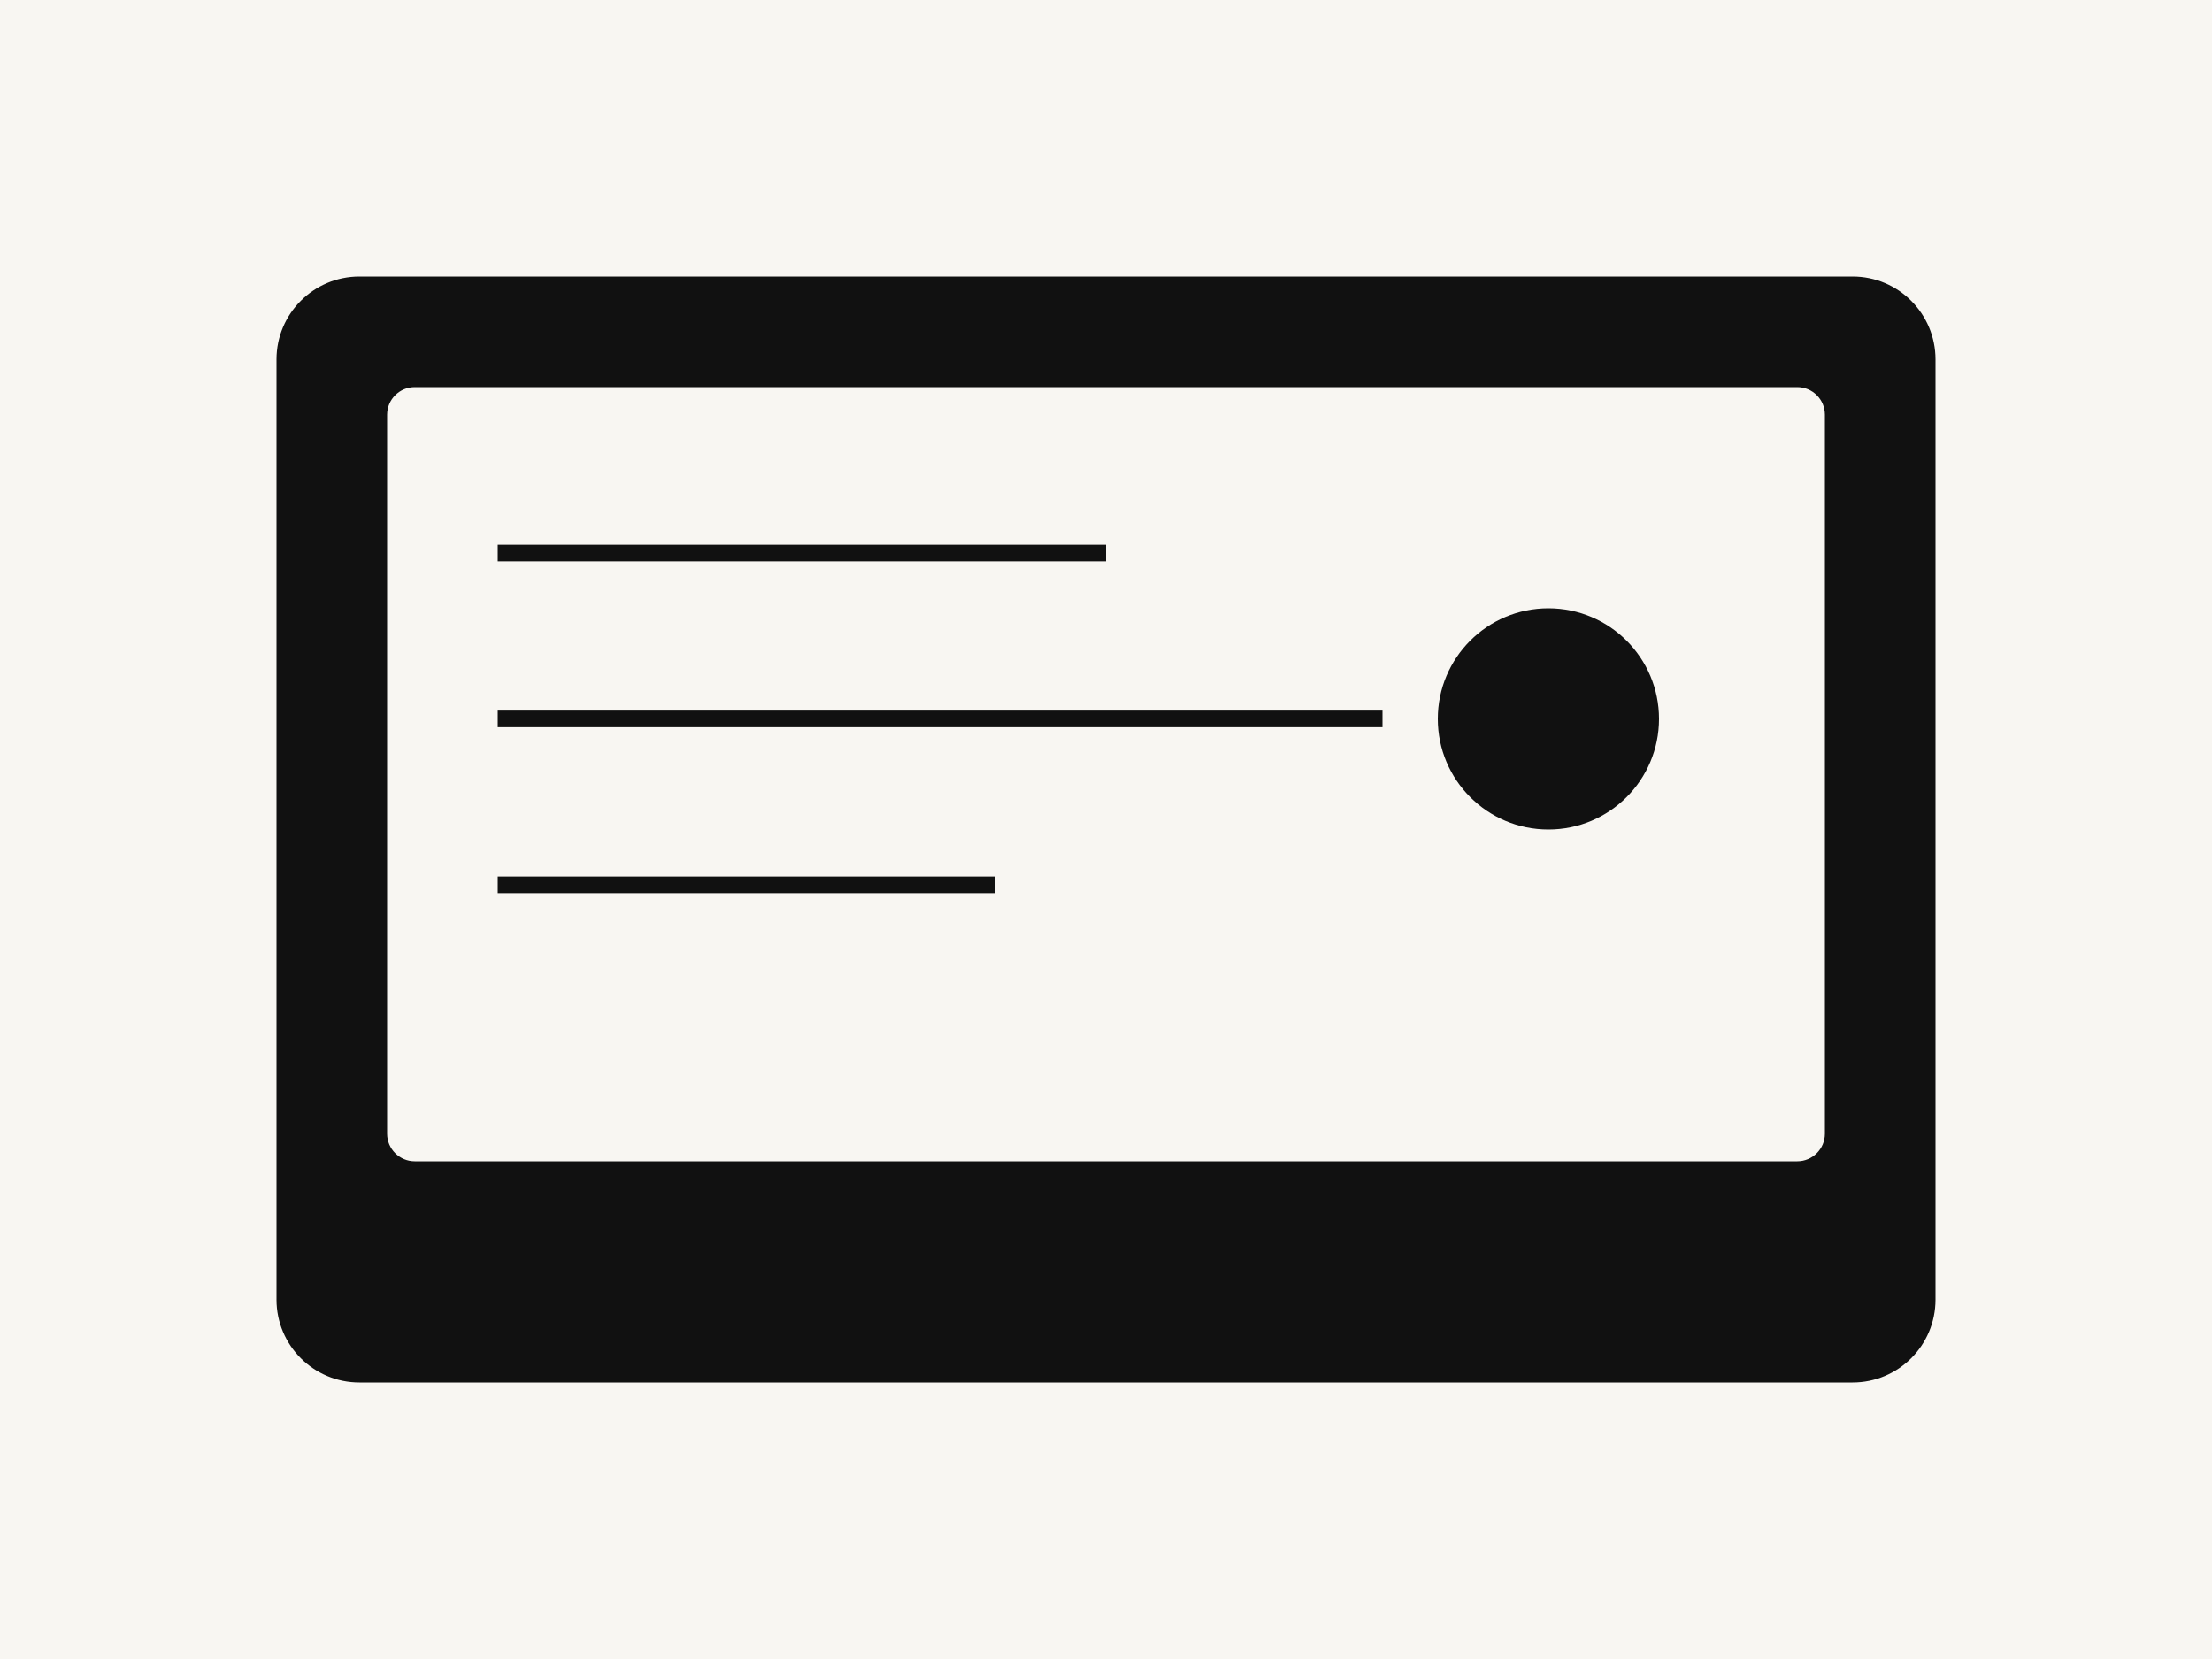
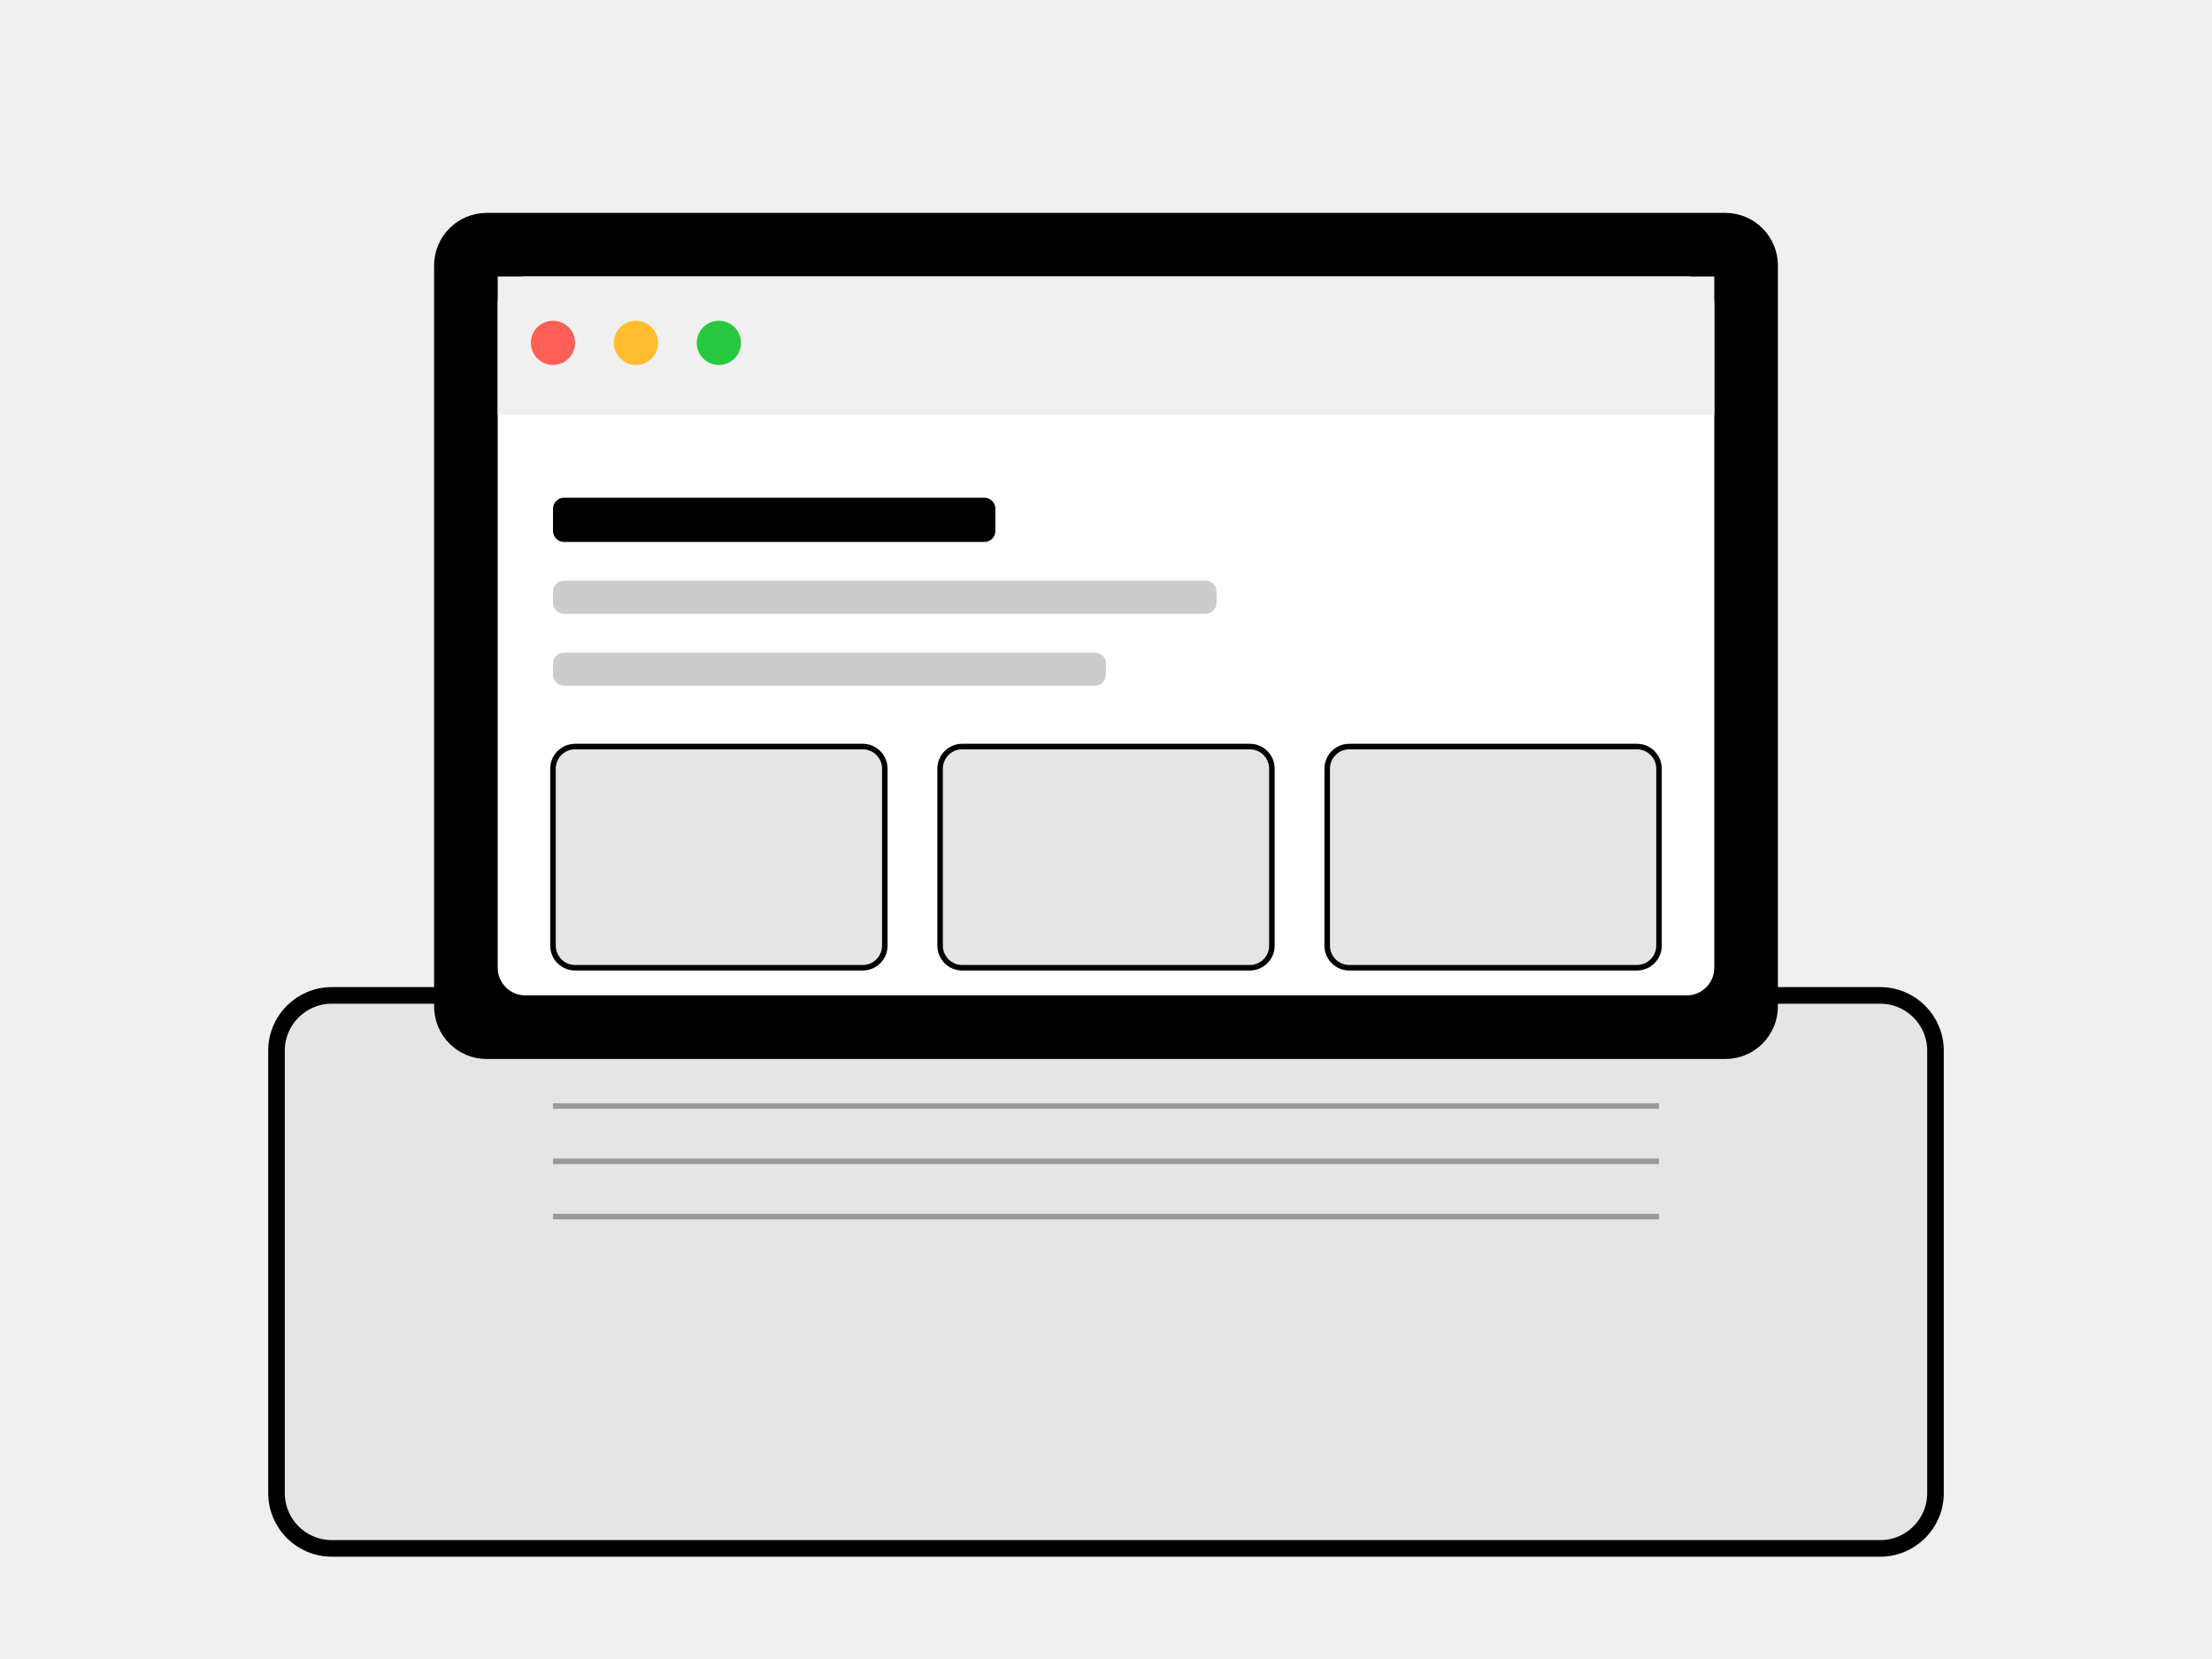
<svg xmlns="http://www.w3.org/2000/svg" width="400" height="300" viewBox="0 0 400 300" fill="none">
-   <rect width="400" height="300" fill="#f8f6f2" />
-   <rect x="50" y="50" width="300" height="200" rx="15" fill="#111111" />
-   <rect x="70" y="70" width="260" height="140" rx="5" fill="#f8f6f2" />
-   <line x1="90" y1="100" x2="200" y2="100" stroke="#111111" stroke-width="3" />
-   <line x1="90" y1="130" x2="250" y2="130" stroke="#111111" stroke-width="3" />
-   <line x1="90" y1="160" x2="180" y2="160" stroke="#111111" stroke-width="3" />
-   <circle cx="280" cy="130" r="20" fill="#111111" />
+   <g id="project-mockup">
+     <rect x="50" y="180" width="300" height="100" rx="10" fill="#E5E5E5" stroke="#000" stroke-width="3" />
+     <rect x="80" y="40" width="240" height="150" rx="8" fill="#000" stroke="#000" stroke-width="3" />
+     <rect x="90" y="50" width="220" height="130" rx="5" fill="#FFF" />
+     <rect x="90" y="50" width="220" height="25" fill="#F0F0F0" />
+     <circle cx="100" cy="62" r="4" fill="#FF5F56" />
+     <circle cx="115" cy="62" r="4" fill="#FFBD2E" />
+     <circle cx="130" cy="62" r="4" fill="#27C93F" />
+     <rect x="100" y="90" width="80" height="8" rx="2" fill="#000" />
+     <rect x="100" y="105" width="120" height="6" rx="2" fill="#CCC" />
+     <rect x="100" y="118" width="100" height="6" rx="2" fill="#CCC" />
+     <rect x="100" y="135" width="60" height="40" rx="4" fill="#E5E5E5" stroke="#000" stroke-width="1" />
+     <rect x="170" y="135" width="60" height="40" rx="4" fill="#E5E5E5" stroke="#000" stroke-width="1" />
+     <rect x="240" y="135" width="60" height="40" rx="4" fill="#E5E5E5" stroke="#000" stroke-width="1" />
+     <line x1="100" y1="200" x2="300" y2="200" stroke="#999" stroke-width="1" />
+     <line x1="100" y1="210" x2="300" y2="210" stroke="#999" stroke-width="1" />
+     <line x1="100" y1="220" x2="300" y2="220" stroke="#999" stroke-width="1" />
+   </g>
</svg>
